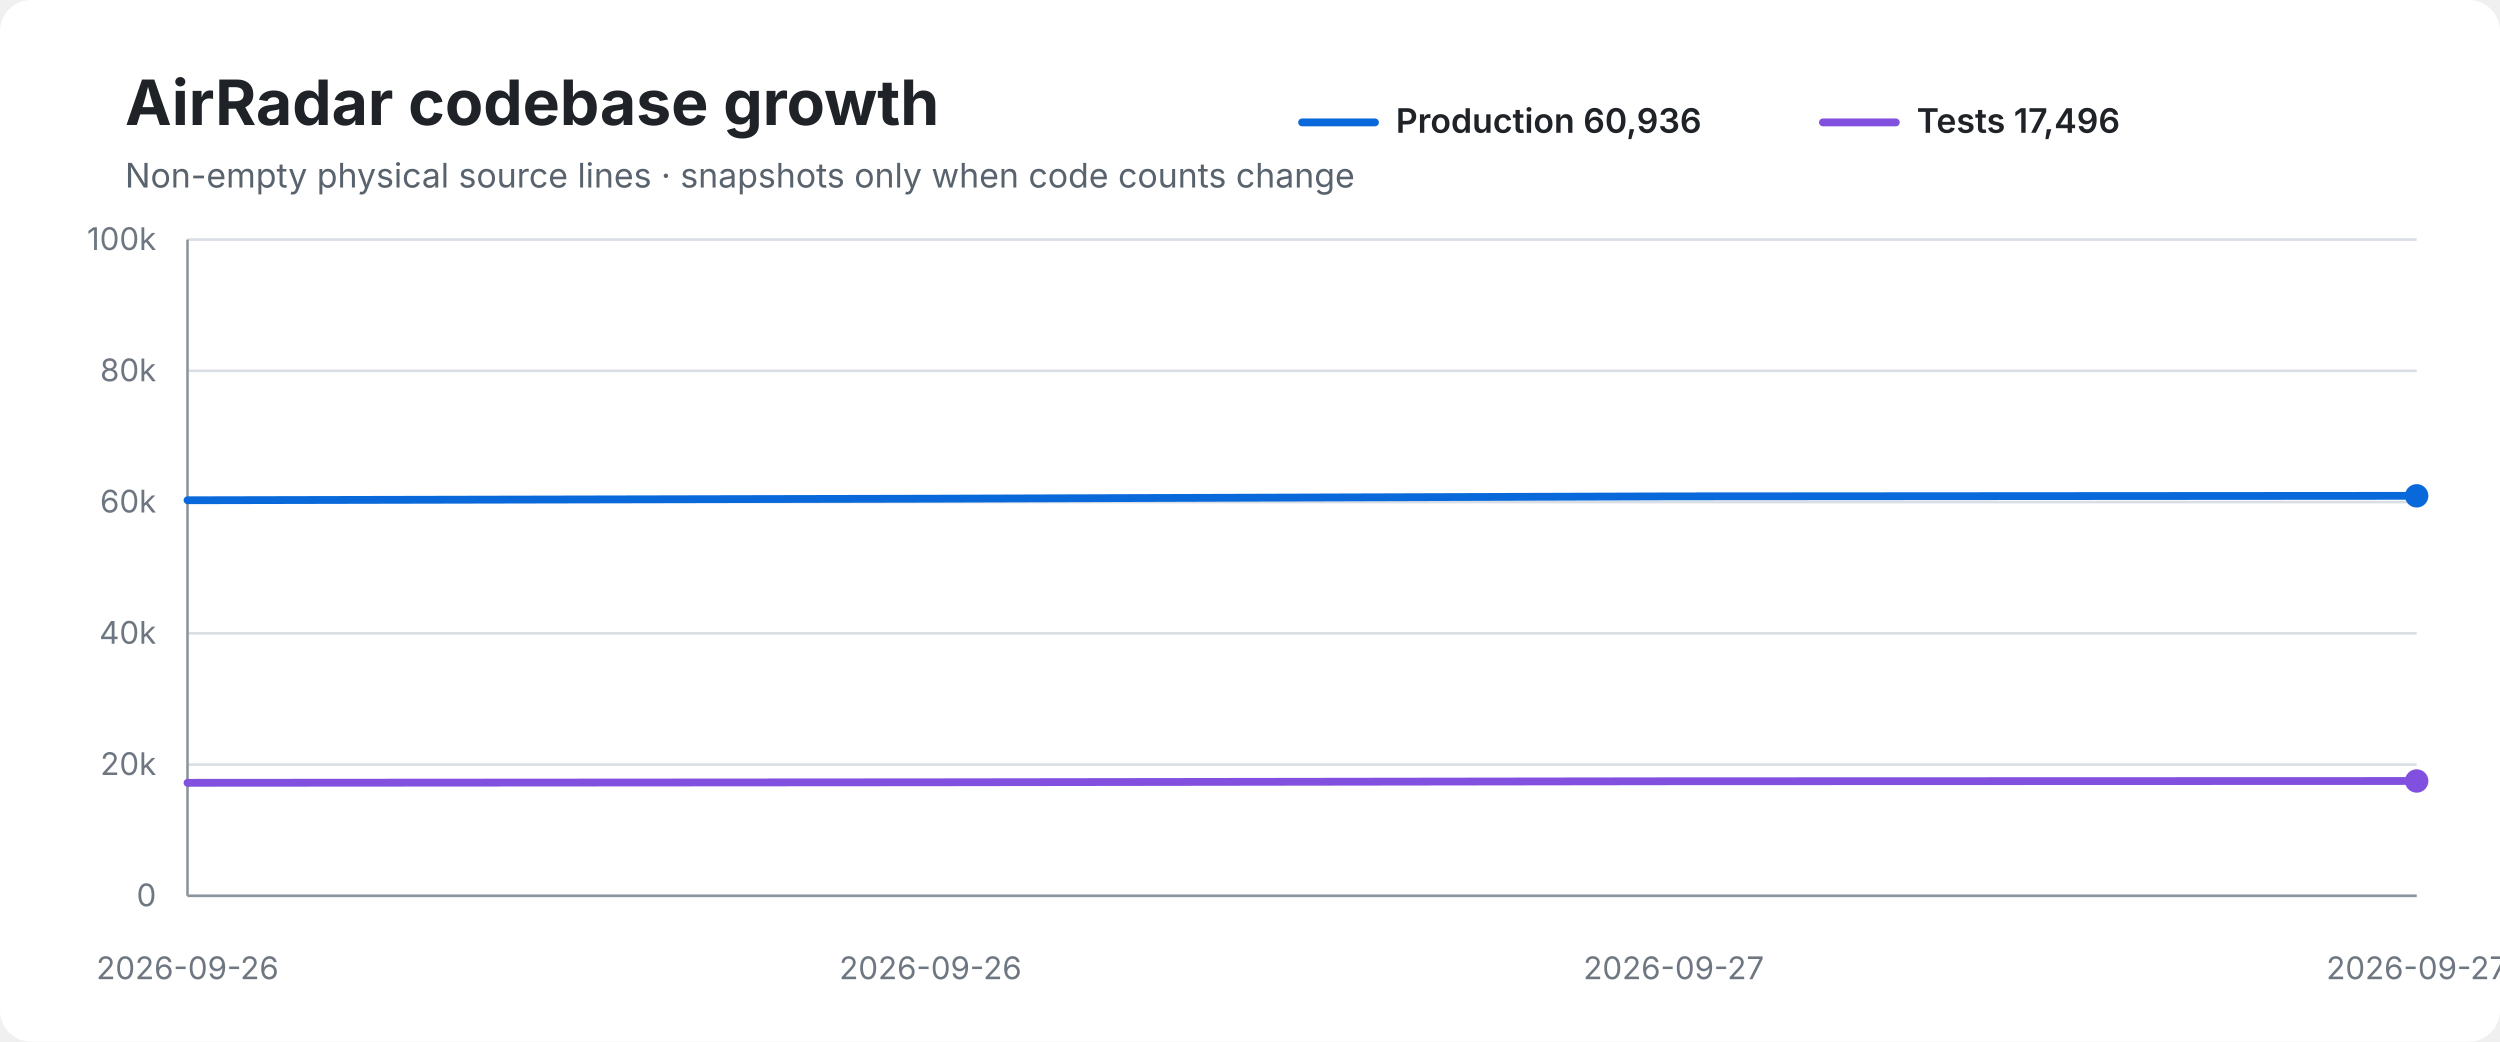
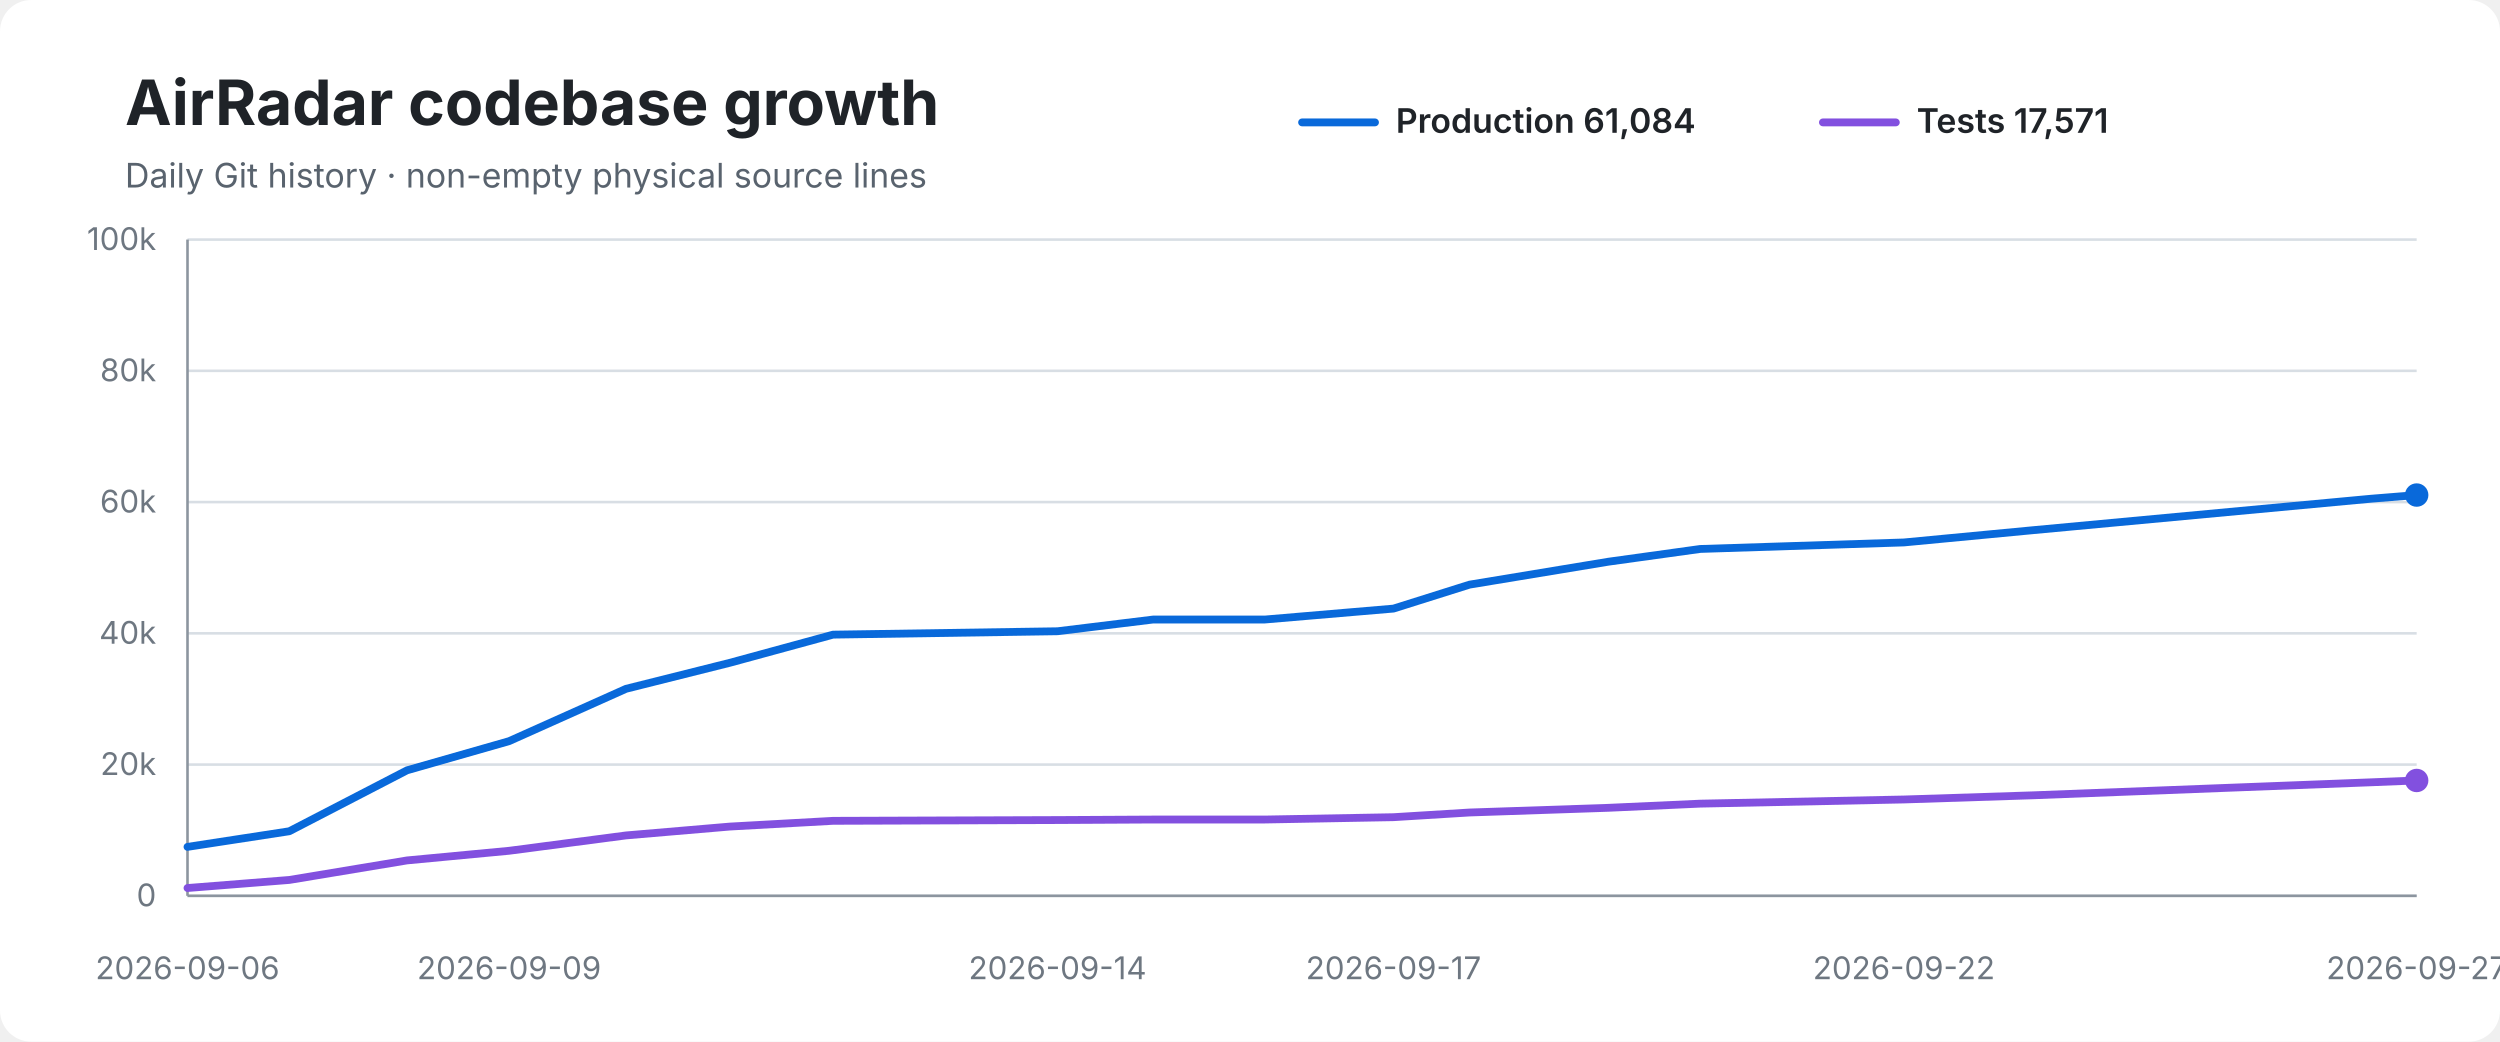
<svg xmlns="http://www.w3.org/2000/svg" width="960" height="400" viewBox="0 0 960 400" role="img" aria-labelledby="title desc">
  <rect width="100%" height="100%" rx="12" fill="#ffffff" />
  <text x="48" y="48" font-family="-apple-system,BlinkMacSystemFont,Segoe UI,sans-serif" font-size="24" font-weight="700" fill="#1f2328">AirRadar codebase growth</text>
-   <text x="48" y="72" font-family="-apple-system,BlinkMacSystemFont,Segoe UI,sans-serif" font-size="13" fill="#59636e">Non-empty physical source lines · snapshots only when code counts change</text>
+   <text x="48" y="72" font-family="-apple-system,BlinkMacSystemFont,Segoe UI,sans-serif" font-size="13" fill="#59636e">Daily Git history · non-empty physical source lines</text>
  <line x1="500" y1="47" x2="528" y2="47" stroke="#0969da" stroke-width="3" stroke-linecap="round" />
-   <text x="536" y="51" font-family="-apple-system,BlinkMacSystemFont,Segoe UI,sans-serif" font-size="13" font-weight="600" fill="#1f2328">Production 60,936</text>
+   <text x="536" y="51" font-family="-apple-system,BlinkMacSystemFont,Segoe UI,sans-serif" font-size="13" font-weight="600" fill="#1f2328">Production 61,084</text>
  <line x1="700" y1="47" x2="728" y2="47" stroke="#8250df" stroke-width="3" stroke-linecap="round" />
-   <text x="736" y="51" font-family="-apple-system,BlinkMacSystemFont,Segoe UI,sans-serif" font-size="13" font-weight="600" fill="#1f2328">Tests 17,496</text>
+   <text x="736" y="51" font-family="-apple-system,BlinkMacSystemFont,Segoe UI,sans-serif" font-size="13" font-weight="600" fill="#1f2328">Tests 17,571</text>
  <line x1="72" y1="92.0" x2="928" y2="92.0" stroke="#d8dee4" stroke-width="1" />
  <text x="60" y="96.0" text-anchor="end" font-family="-apple-system,BlinkMacSystemFont,Segoe UI,sans-serif" font-size="12" fill="#6e7781">100k</text>
  <line x1="72" y1="142.4" x2="928" y2="142.4" stroke="#d8dee4" stroke-width="1" />
  <text x="60" y="146.4" text-anchor="end" font-family="-apple-system,BlinkMacSystemFont,Segoe UI,sans-serif" font-size="12" fill="#6e7781">80k</text>
  <line x1="72" y1="192.8" x2="928" y2="192.8" stroke="#d8dee4" stroke-width="1" />
  <text x="60" y="196.8" text-anchor="end" font-family="-apple-system,BlinkMacSystemFont,Segoe UI,sans-serif" font-size="12" fill="#6e7781">60k</text>
  <line x1="72" y1="243.2" x2="928" y2="243.2" stroke="#d8dee4" stroke-width="1" />
  <text x="60" y="247.2" text-anchor="end" font-family="-apple-system,BlinkMacSystemFont,Segoe UI,sans-serif" font-size="12" fill="#6e7781">40k</text>
  <line x1="72" y1="293.6" x2="928" y2="293.6" stroke="#d8dee4" stroke-width="1" />
  <text x="60" y="297.6" text-anchor="end" font-family="-apple-system,BlinkMacSystemFont,Segoe UI,sans-serif" font-size="12" fill="#6e7781">20k</text>
  <line x1="72" y1="344.0" x2="928" y2="344.0" stroke="#d8dee4" stroke-width="1" />
  <text x="60" y="348.0" text-anchor="end" font-family="-apple-system,BlinkMacSystemFont,Segoe UI,sans-serif" font-size="12" fill="#6e7781">0</text>
  <line x1="72" y1="92" x2="72" y2="344" stroke="#8c959f" stroke-width="1" />
  <line x1="72" y1="344" x2="928" y2="344" stroke="#8c959f" stroke-width="1" />
-   <path d="M 72.0 192.1 L 357.3 191.5 L 642.7 190.6 L 928.0 190.4" fill="none" stroke="#0969da" stroke-width="3" stroke-linecap="round" stroke-linejoin="round" />
-   <path d="M 72.0 300.6 L 357.3 300.4 L 642.7 300.0 L 928.0 299.9" fill="none" stroke="#8250df" stroke-width="3" stroke-linecap="round" stroke-linejoin="round" />
-   <circle cx="928.0" cy="190.4" r="4.5" fill="#0969da" />
-   <circle cx="928.0" cy="299.9" r="4.5" fill="#8250df" />
-   <text x="72.0" y="376" text-anchor="middle" font-family="-apple-system,BlinkMacSystemFont,Segoe UI,sans-serif" font-size="12" fill="#6e7781">2026-09-26</text>
-   <text x="357.3" y="376" text-anchor="middle" font-family="-apple-system,BlinkMacSystemFont,Segoe UI,sans-serif" font-size="12" fill="#6e7781">2026-09-26</text>
-   <text x="642.7" y="376" text-anchor="middle" font-family="-apple-system,BlinkMacSystemFont,Segoe UI,sans-serif" font-size="12" fill="#6e7781">2026-09-27</text>
+   <path d="M 72.0 325.2 L 111.1 319.2 L 156.3 295.8 L 195.5 284.6 L 240.4 264.5 L 280.3 254.5 L 319.9 243.7 L 406.1 242.4 L 442.8 237.9 L 485.7 237.9 L 535.1 233.7 L 564.3 224.5 L 617.6 215.7 L 652.9 210.8 L 731.1 208.3 L 780.6 203.6 L 910.6 191.5 L 928.0 190.1" fill="none" stroke="#0969da" stroke-width="3" stroke-linecap="round" stroke-linejoin="round" />
+   <path d="M 72.0 341.0 L 111.1 337.9 L 156.3 330.4 L 195.5 326.7 L 240.4 320.8 L 280.3 317.4 L 319.9 315.2 L 406.1 314.9 L 442.8 314.7 L 485.7 314.7 L 535.1 313.8 L 564.3 312.0 L 617.6 310.2 L 652.9 308.6 L 731.1 307.0 L 780.6 305.4 L 910.6 300.4 L 928.0 299.7" fill="none" stroke="#8250df" stroke-width="3" stroke-linecap="round" stroke-linejoin="round" />
+   <circle cx="928.0" cy="190.1" r="4.5" fill="#0969da" />
+   <circle cx="928.0" cy="299.7" r="4.5" fill="#8250df" />
+   <text x="72.0" y="376" text-anchor="middle" font-family="-apple-system,BlinkMacSystemFont,Segoe UI,sans-serif" font-size="12" fill="#6e7781">2026-09-06</text>
+   <text x="195.5" y="376" text-anchor="middle" font-family="-apple-system,BlinkMacSystemFont,Segoe UI,sans-serif" font-size="12" fill="#6e7781">2026-09-09</text>
+   <text x="406.1" y="376" text-anchor="middle" font-family="-apple-system,BlinkMacSystemFont,Segoe UI,sans-serif" font-size="12" fill="#6e7781">2026-09-14</text>
+   <text x="535.1" y="376" text-anchor="middle" font-family="-apple-system,BlinkMacSystemFont,Segoe UI,sans-serif" font-size="12" fill="#6e7781">2026-09-17</text>
+   <text x="731.1" y="376" text-anchor="middle" font-family="-apple-system,BlinkMacSystemFont,Segoe UI,sans-serif" font-size="12" fill="#6e7781">2026-09-22</text>
  <text x="928.0" y="376" text-anchor="middle" font-family="-apple-system,BlinkMacSystemFont,Segoe UI,sans-serif" font-size="12" fill="#6e7781">2026-09-27</text>
</svg>
